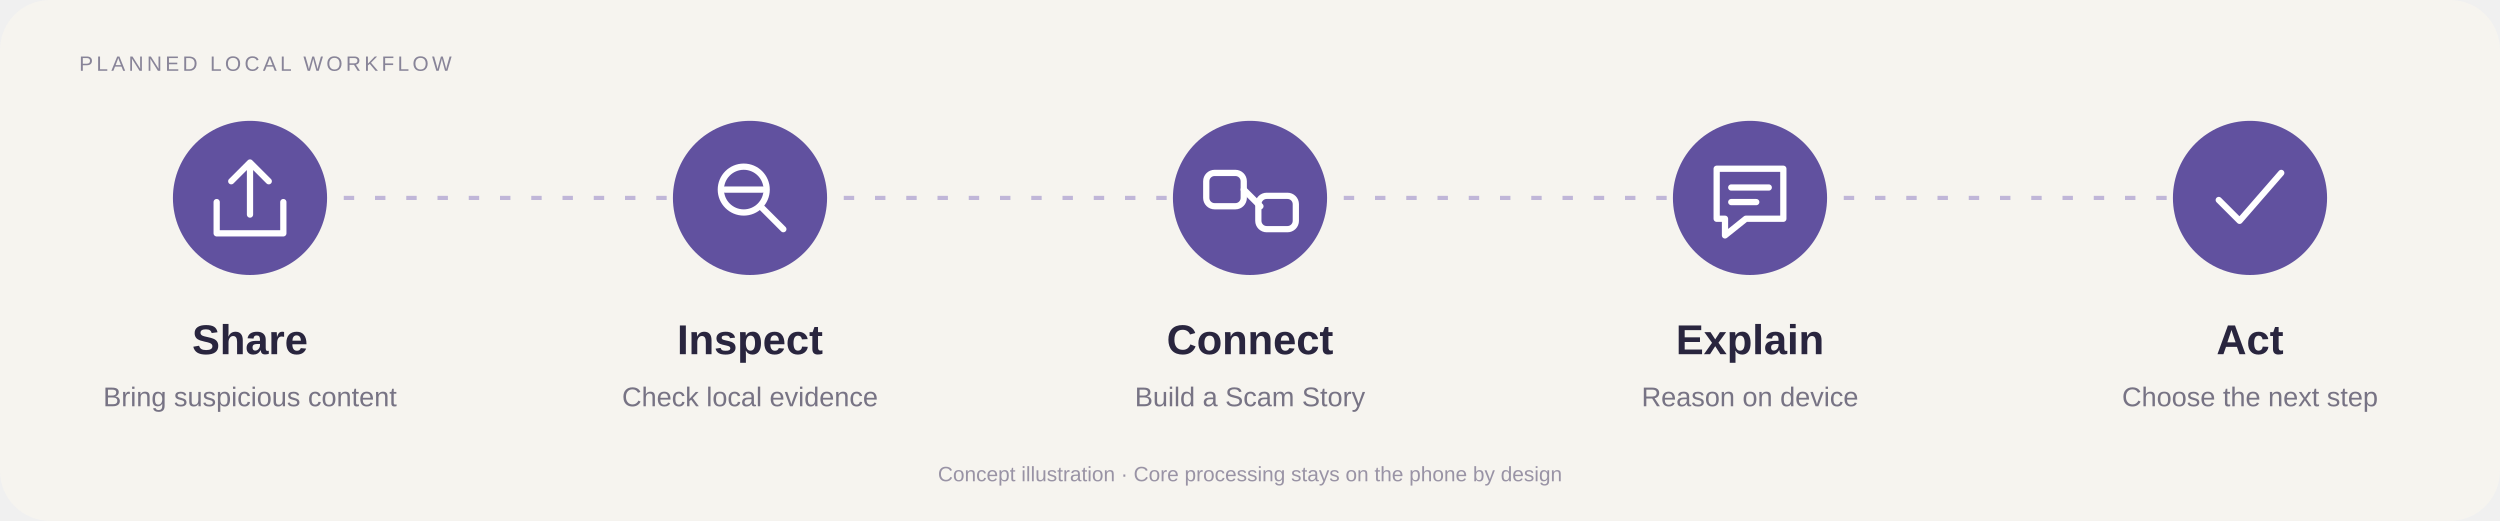
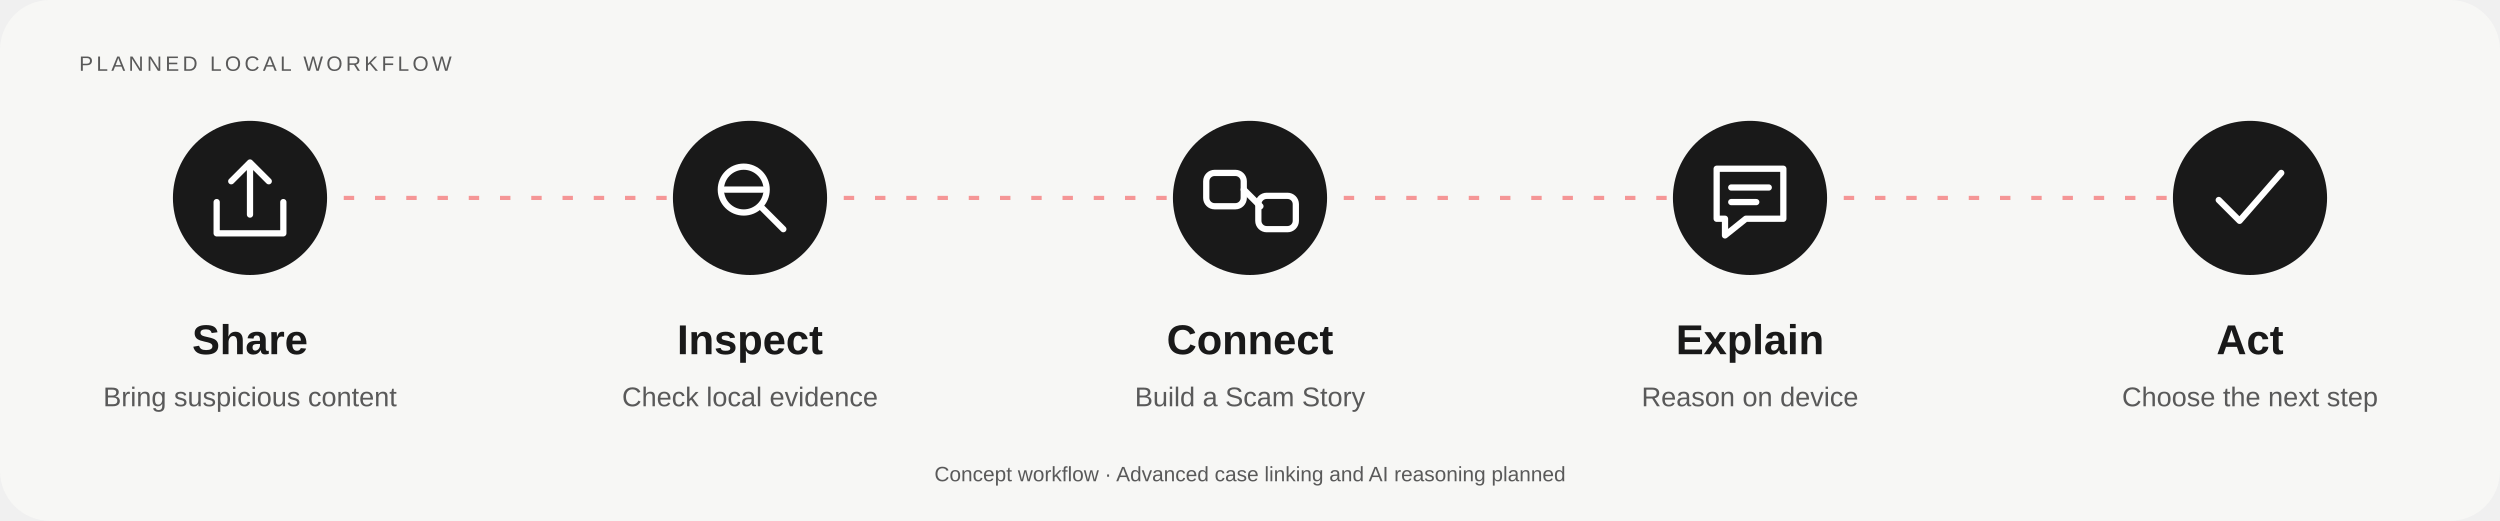
<svg xmlns="http://www.w3.org/2000/svg" width="1200" height="250" viewBox="0 0 1200 250" role="img" aria-labelledby="title desc">
  <style>
    text{font-family:-apple-system,BlinkMacSystemFont,'Segoe UI',Arial,sans-serif}
    .rail{stroke-dasharray:5 10;animation:travel 3s linear infinite}
    .pulse{animation:glow 10s ease-in-out infinite;opacity:0}
    .p2{animation-delay:2s}.p3{animation-delay:4s}.p4{animation-delay:6s}.p5{animation-delay:8s}
    @keyframes travel{to{stroke-dashoffset:-30}}
    @keyframes glow{0%,22%,100%{opacity:0}6%,16%{opacity:.16}}
    @media(prefers-reduced-motion:reduce){.rail,.pulse{animation:none}.pulse{opacity:0}}
  </style>
-   <rect width="1200" height="250" rx="24" fill="#F6F4EF" />
-   <text x="38" y="34" fill="#888498" font-size="10" letter-spacing="1.6">PLANNED LOCAL WORKFLOW</text>
-   <path class="rail" d="M120 95H1080" fill="none" stroke="#9384C5" stroke-width="2" opacity=".55" />
-   <g fill="#61519F">
+   <rect width="1200" height="250" rx="24" fill="#F7F7F5" />
+   <text x="38" y="34" fill="#595959" font-size="10" letter-spacing="1.6">PLANNED LOCAL WORKFLOW</text>
+   <path class="rail" d="M120 95H1080" fill="none" stroke="#F44748" stroke-width="2" opacity=".55" />
+   <g fill="#191919">
    <circle cx="120" cy="95" r="37" />
    <circle cx="360" cy="95" r="37" />
    <circle cx="600" cy="95" r="37" />
    <circle cx="840" cy="95" r="37" />
    <circle cx="1080" cy="95" r="37" />
  </g>
-   <g fill="#61519F">
+   <g fill="#191919">
    <circle class="pulse" cx="120" cy="95" r="48" />
    <circle class="pulse p2" cx="360" cy="95" r="48" />
    <circle class="pulse p3" cx="600" cy="95" r="48" />
    <circle class="pulse p4" cx="840" cy="95" r="48" />
    <circle class="pulse p5" cx="1080" cy="95" r="48" />
  </g>
  <g stroke="#FFFFFF" fill="none" stroke-width="3" stroke-linecap="round" stroke-linejoin="round">
    <path d="M120 103V78m-9 9 9-9 9 9m-25 10v15h32V97" />
    <circle cx="357" cy="91" r="11" />
    <path d="m365 99 11 11m-28-19h18" />
    <rect x="579" y="83" width="18" height="16" rx="4" />
    <rect x="604" y="94" width="18" height="16" rx="4" />
    <path d="m597 91 8 8" />
    <path d="M824 81h32v24h-18l-10 8v-8h-4Zm7 9h18m-18 7h12" />
    <path d="m1065 96 10 10 20-23" />
  </g>
-   <g text-anchor="middle" font-weight="700" font-size="20" fill="#29253E">
+   <g text-anchor="middle" font-weight="700" font-size="20" fill="#191919">
    <text x="120" y="170">Share</text>
    <text x="360" y="170">Inspect</text>
    <text x="600" y="170">Connect</text>
    <text x="840" y="170">Explain</text>
    <text x="1080" y="170">Act</text>
  </g>
-   <g text-anchor="middle" font-size="13" fill="#777384">
+   <g text-anchor="middle" font-size="13" fill="#595959">
    <text x="120" y="195">Bring suspicious content</text>
    <text x="360" y="195">Check local evidence</text>
    <text x="600" y="195">Build a Scam Story</text>
    <text x="840" y="195">Reason on device</text>
    <text x="1080" y="195">Choose the next step</text>
  </g>
-   <text x="600" y="231" text-anchor="middle" fill="#9993A5" font-size="10">Concept illustration · Core processing stays on the phone by design</text>
+   <text x="600" y="231" text-anchor="middle" fill="#595959" font-size="10">Concept workflow · Advanced case linking and AI reasoning planned</text>
</svg>
